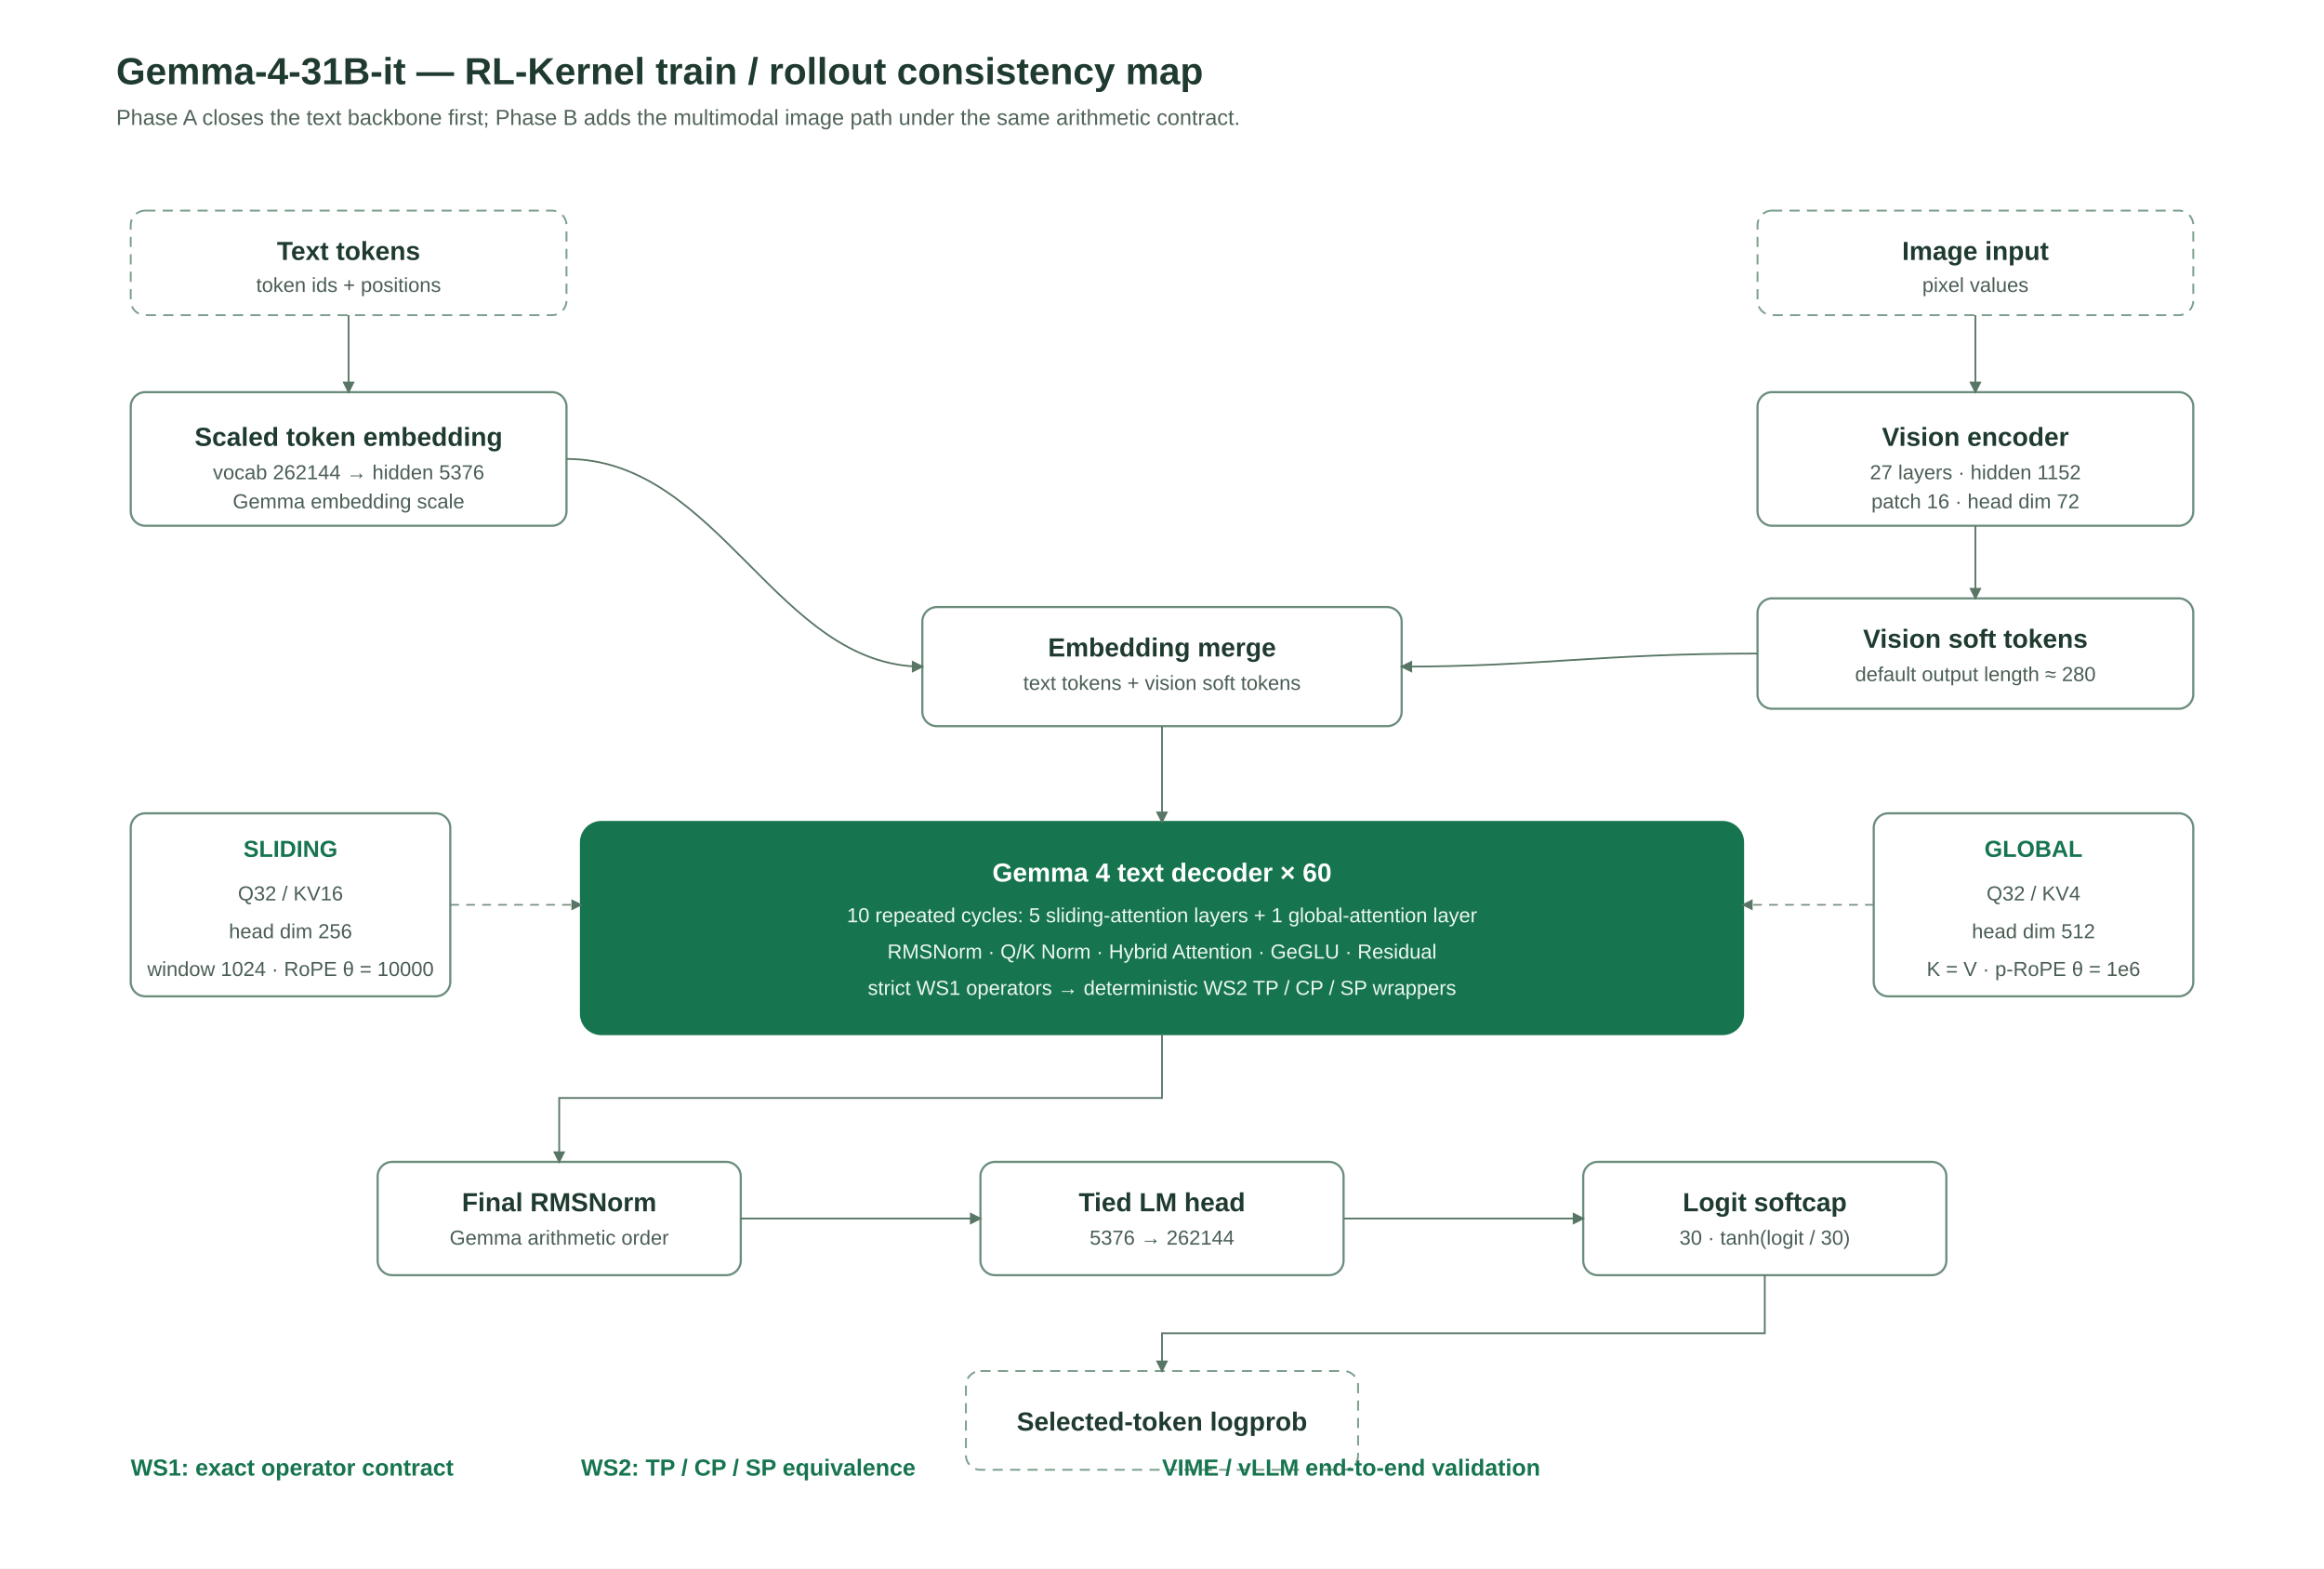
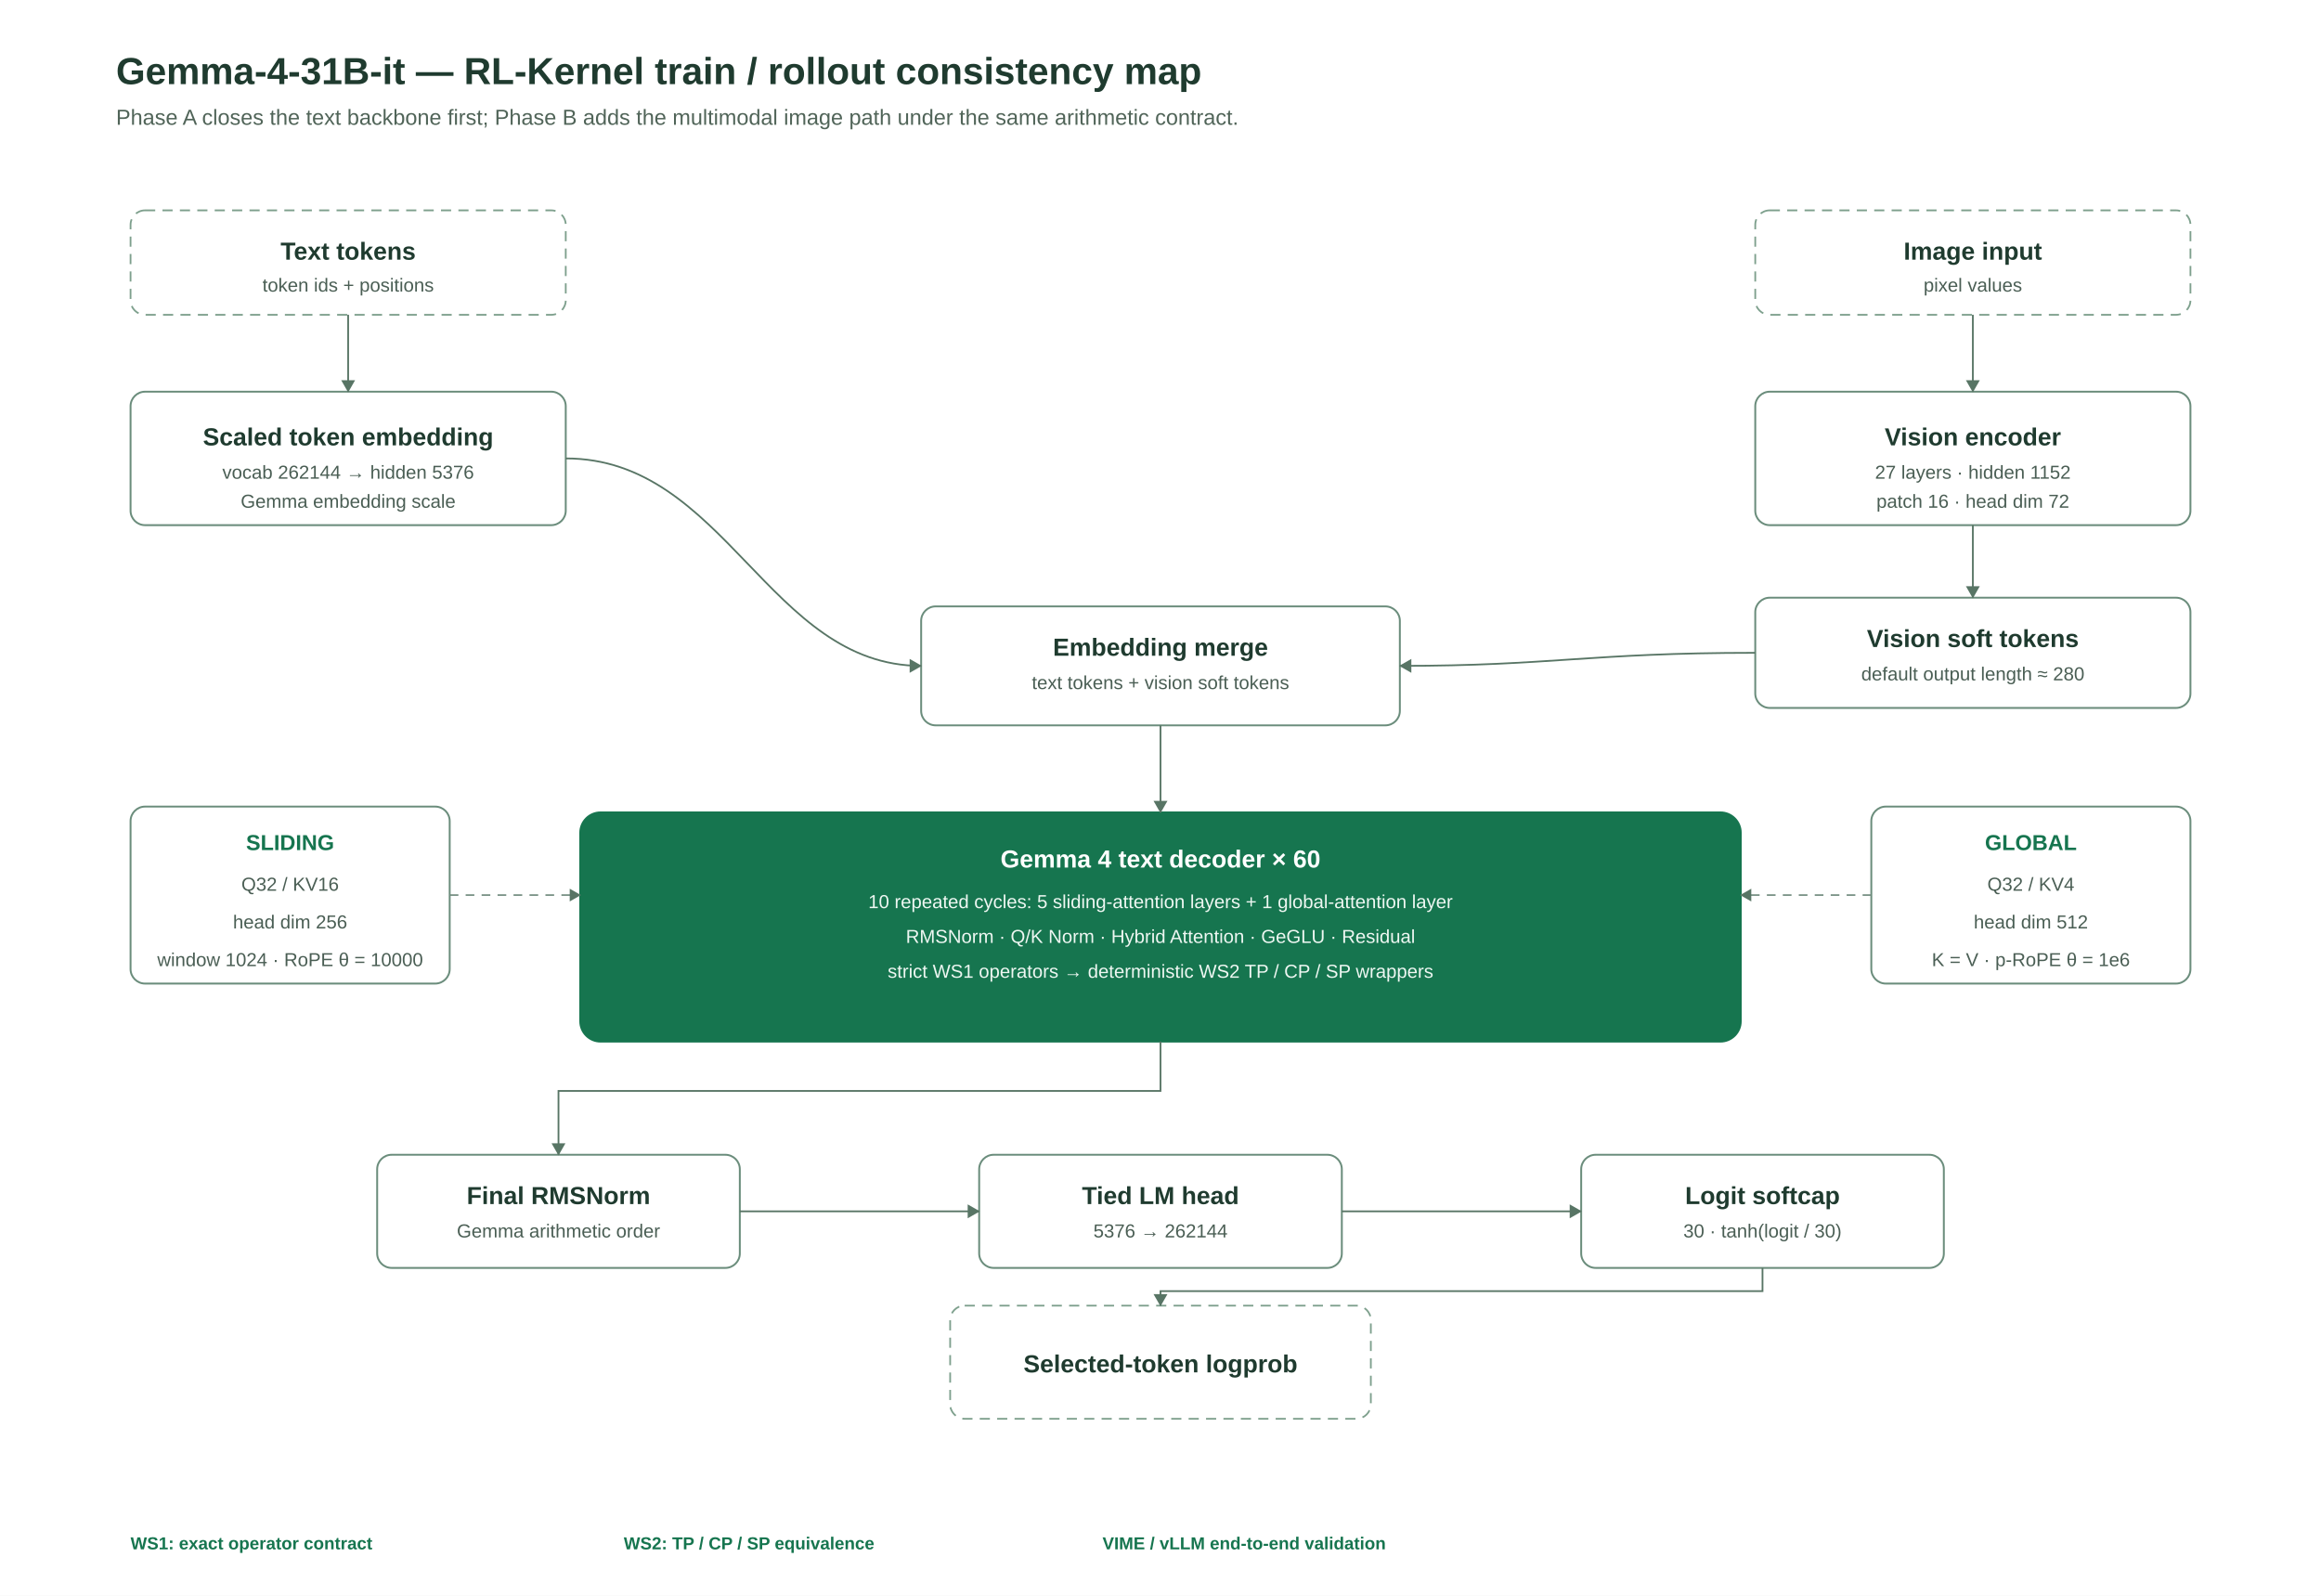
- <svg xmlns="http://www.w3.org/2000/svg" width="1600" height="1080" viewBox="0 0 1600 1080">
+ <svg xmlns="http://www.w3.org/2000/svg" width="1600" height="1100" viewBox="0 0 1600 1100">
  <defs>
    <style>
      .title { font-family: Arial, Helvetica, sans-serif; font-size: 26px; font-weight: 700; fill: #1f3b2f; }
      .subtitle { font-family: Arial, Helvetica, sans-serif; font-size: 15px; fill: #506458; }
-       .box { fill: #ffffff; stroke: #6b8d7c; stroke-width: 1.5; }
-       .dashbox { fill: #ffffff; stroke: #7ea08d; stroke-width: 1.3; stroke-dasharray: 7 5; }
-       .core { fill: #16754f; stroke: #16754f; stroke-width: 1.5; }
-       .label { font-family: Arial, Helvetica, sans-serif; font-size: 18px; font-weight: 700; fill: #1f3b2f; }
-       .body { font-family: Arial, Helvetica, sans-serif; font-size: 14px; fill: #4a5e54; }
-       .core1 { font-family: Arial, Helvetica, sans-serif; font-size: 18px; font-weight: 700; fill: #ffffff; }
-       .core2 { font-family: Arial, Helvetica, sans-serif; font-size: 14px; fill: #ecf6f1; }
-       .green { font-family: Arial, Helvetica, sans-serif; font-size: 16px; font-weight: 700; fill: #16754f; }
+       .box { fill: #ffffff; stroke: #6b8d7c; stroke-width: 1.3; }
+       .dashbox { fill: #ffffff; stroke: #7ea08d; stroke-width: 1.2; stroke-dasharray: 7 5; }
+       .core { fill: #16754f; stroke: #16754f; stroke-width: 1.3; }
+       .label { font-family: Arial, Helvetica, sans-serif; font-size: 17px; font-weight: 700; fill: #1f3b2f; }
+       .body { font-family: Arial, Helvetica, sans-serif; font-size: 13px; fill: #4a5e54; }
+       .core1 { font-family: Arial, Helvetica, sans-serif; font-size: 17px; font-weight: 700; fill: #ffffff; }
+       .core2 { font-family: Arial, Helvetica, sans-serif; font-size: 13px; fill: #eef7f2; }
+       .green { font-family: Arial, Helvetica, sans-serif; font-size: 15px; font-weight: 700; fill: #16754f; }
+       .foot { font-family: Arial, Helvetica, sans-serif; font-size: 12px; font-weight: 700; fill: #16754f; }
      .line { stroke: #587565; stroke-width: 1.2; fill: none; }
      .dash { stroke: #738d80; stroke-width: 1.1; stroke-dasharray: 6 5; fill: none; }
    </style>
-     <marker id="arrow" markerWidth="7" markerHeight="7" refX="6" refY="3.5" orient="auto" markerUnits="strokeWidth">
-       <path d="M0,0 L0,7 L7,3.5 z" fill="#587565" />
+     <marker id="arrow" markerWidth="8" markerHeight="8" refX="6.6" refY="4" orient="auto" markerUnits="strokeWidth">
+       <path d="M0,0 L0,8 L7,4 z" fill="#587565" />
    </marker>
  </defs>
-   <rect x="0" y="0" width="1600" height="1080" fill="#ffffff" />
+   <rect x="0" y="0" width="1600" height="1100" fill="#ffffff" />
  <text class="title" x="80" y="58">Gemma-4-31B-it — RL-Kernel train / rollout consistency map</text>
  <text class="subtitle" x="80" y="86">Phase A closes the text backbone first; Phase B adds the multimodal image path under the same arithmetic contract.</text>
  <rect class="dashbox" x="90" y="145" width="300" height="72" rx="10" ry="10" />
  <text class="label" x="240" y="179" text-anchor="middle">Text tokens</text>
  <text class="body" x="240" y="201" text-anchor="middle">token ids + positions</text>
  <rect class="box" x="90" y="270" width="300" height="92" rx="10" ry="10" />
  <text class="label" x="240" y="307" text-anchor="middle">Scaled token embedding</text>
  <text class="body" x="240" y="330" text-anchor="middle">vocab 262144 → hidden 5376</text>
  <text class="body" x="240" y="350" text-anchor="middle">Gemma embedding scale</text>
  <rect class="dashbox" x="1210" y="145" width="300" height="72" rx="10" ry="10" />
  <text class="label" x="1360" y="179" text-anchor="middle">Image input</text>
  <text class="body" x="1360" y="201" text-anchor="middle">pixel values</text>
  <rect class="box" x="1210" y="270" width="300" height="92" rx="10" ry="10" />
  <text class="label" x="1360" y="307" text-anchor="middle">Vision encoder</text>
  <text class="body" x="1360" y="330" text-anchor="middle">27 layers · hidden 1152</text>
  <text class="body" x="1360" y="350" text-anchor="middle">patch 16 · head dim 72</text>
  <rect class="box" x="1210" y="412" width="300" height="76" rx="10" ry="10" />
  <text class="label" x="1360" y="446" text-anchor="middle">Vision soft tokens</text>
  <text class="body" x="1360" y="469" text-anchor="middle">default output length ≈ 280</text>
  <rect class="box" x="635" y="418" width="330" height="82" rx="10" ry="10" />
  <text class="label" x="800" y="452" text-anchor="middle">Embedding merge</text>
  <text class="body" x="800" y="475" text-anchor="middle">text tokens + vision soft tokens</text>
-   <rect class="core" x="400" y="566" width="800" height="146" rx="14" ry="14" />
-   <text class="core1" x="800" y="607" text-anchor="middle">Gemma 4 text decoder × 60</text>
-   <text class="core2" x="800" y="635" text-anchor="middle">10 repeated cycles: 5 sliding-attention layers + 1 global-attention layer</text>
-   <text class="core2" x="800" y="660" text-anchor="middle">RMSNorm · Q/K Norm · Hybrid Attention · GeGLU · Residual</text>
-   <text class="core2" x="800" y="685" text-anchor="middle">strict WS1 operators → deterministic WS2 TP / CP / SP wrappers</text>
-   <rect class="box" x="90" y="560" width="220" height="126" rx="10" ry="10" />
-   <text class="green" x="200" y="590" text-anchor="middle">SLIDING</text>
-   <text class="body" x="200" y="620" text-anchor="middle">Q32 / KV16</text>
-   <text class="body" x="200" y="646" text-anchor="middle">head dim 256</text>
-   <text class="body" x="200" y="672" text-anchor="middle">window 1024 · RoPE θ = 10000</text>
-   <rect class="box" x="1290" y="560" width="220" height="126" rx="10" ry="10" />
-   <text class="green" x="1400" y="590" text-anchor="middle">GLOBAL</text>
-   <text class="body" x="1400" y="620" text-anchor="middle">Q32 / KV4</text>
-   <text class="body" x="1400" y="646" text-anchor="middle">head dim 512</text>
-   <text class="body" x="1400" y="672" text-anchor="middle">K = V · p-RoPE θ = 1e6</text>
-   <rect class="box" x="260" y="800" width="250" height="78" rx="10" ry="10" />
-   <text class="label" x="385" y="834" text-anchor="middle">Final RMSNorm</text>
-   <text class="body" x="385" y="857" text-anchor="middle">Gemma arithmetic order</text>
-   <rect class="box" x="675" y="800" width="250" height="78" rx="10" ry="10" />
-   <text class="label" x="800" y="834" text-anchor="middle">Tied LM head</text>
-   <text class="body" x="800" y="857" text-anchor="middle">5376 → 262144</text>
-   <rect class="box" x="1090" y="800" width="250" height="78" rx="10" ry="10" />
-   <text class="label" x="1215" y="834" text-anchor="middle">Logit softcap</text>
-   <text class="body" x="1215" y="857" text-anchor="middle">30 · tanh(logit / 30)</text>
-   <rect class="dashbox" x="665" y="944" width="270" height="68" rx="10" ry="10" />
-   <text class="label" x="800" y="985" text-anchor="middle">Selected-token logprob</text>
-   <text class="green" x="90" y="1016">WS1: exact operator contract</text>
-   <text class="green" x="400" y="1016">WS2: TP / CP / SP equivalence</text>
-   <text class="green" x="800" y="1016">VIME / vLLM end-to-end validation</text>
+   <rect class="core" x="400" y="560" width="800" height="158" rx="14" ry="14" />
+   <text class="core1" x="800" y="598" text-anchor="middle">Gemma 4 text decoder × 60</text>
+   <text class="core2" x="800" y="626" text-anchor="middle">10 repeated cycles: 5 sliding-attention layers + 1 global-attention layer</text>
+   <text class="core2" x="800" y="650" text-anchor="middle">RMSNorm · Q/K Norm · Hybrid Attention · GeGLU · Residual</text>
+   <text class="core2" x="800" y="674" text-anchor="middle">strict WS1 operators → deterministic WS2 TP / CP / SP wrappers</text>
+   <rect class="box" x="90" y="556" width="220" height="122" rx="10" ry="10" />
+   <text class="green" x="200" y="586" text-anchor="middle">SLIDING</text>
+   <text class="body" x="200" y="614" text-anchor="middle">Q32 / KV16</text>
+   <text class="body" x="200" y="640" text-anchor="middle">head dim 256</text>
+   <text class="body" x="200" y="666" text-anchor="middle">window 1024 · RoPE θ = 10000</text>
+   <rect class="box" x="1290" y="556" width="220" height="122" rx="10" ry="10" />
+   <text class="green" x="1400" y="586" text-anchor="middle">GLOBAL</text>
+   <text class="body" x="1400" y="614" text-anchor="middle">Q32 / KV4</text>
+   <text class="body" x="1400" y="640" text-anchor="middle">head dim 512</text>
+   <text class="body" x="1400" y="666" text-anchor="middle">K = V · p-RoPE θ = 1e6</text>
+   <rect class="box" x="260" y="796" width="250" height="78" rx="10" ry="10" />
+   <text class="label" x="385" y="830" text-anchor="middle">Final RMSNorm</text>
+   <text class="body" x="385" y="853" text-anchor="middle">Gemma arithmetic order</text>
+   <rect class="box" x="675" y="796" width="250" height="78" rx="10" ry="10" />
+   <text class="label" x="800" y="830" text-anchor="middle">Tied LM head</text>
+   <text class="body" x="800" y="853" text-anchor="middle">5376 → 262144</text>
+   <rect class="box" x="1090" y="796" width="250" height="78" rx="10" ry="10" />
+   <text class="label" x="1215" y="830" text-anchor="middle">Logit softcap</text>
+   <text class="body" x="1215" y="853" text-anchor="middle">30 · tanh(logit / 30)</text>
+   <rect class="dashbox" x="655" y="900" width="290" height="78" rx="10" ry="10" />
+   <text class="label" x="800" y="946" text-anchor="middle">Selected-token logprob</text>
+   <text class="foot" x="90" y="1068">WS1: exact operator contract</text>
+   <text class="foot" x="430" y="1068">WS2: TP / CP / SP equivalence</text>
+   <text class="foot" x="760" y="1068">VIME / vLLM end-to-end validation</text>
  <line class="line" x1="240" y1="217" x2="240" y2="270" marker-end="url(#arrow)" />
  <line class="line" x1="1360" y1="217" x2="1360" y2="270" marker-end="url(#arrow)" />
  <line class="line" x1="1360" y1="362" x2="1360" y2="412" marker-end="url(#arrow)" />
-   <path class="line" d="M390 316 C495 316 535 459 635 459" marker-end="url(#arrow)" />
-   <path class="line" d="M1210 450 C1100 450 1060 459 965 459" marker-end="url(#arrow)" />
-   <line class="line" x1="800" y1="500" x2="800" y2="566" marker-end="url(#arrow)" />
-   <line class="dash" x1="310" y1="623" x2="400" y2="623" marker-end="url(#arrow)" />
-   <line class="dash" x1="1290" y1="623" x2="1200" y2="623" marker-end="url(#arrow)" />
-   <path class="line" d="M800 712 L800 756 L385 756 L385 800" marker-end="url(#arrow)" />
-   <line class="line" x1="510" y1="839" x2="675" y2="839" marker-end="url(#arrow)" />
-   <line class="line" x1="925" y1="839" x2="1090" y2="839" marker-end="url(#arrow)" />
-   <path class="line" d="M1215 878 L1215 918 L800 918 L800 944" marker-end="url(#arrow)" />
+   <path class="line" d="M390 316 C500 316 530 459 635 459" marker-end="url(#arrow)" />
+   <path class="line" d="M1210 450 C1095 450 1070 459 965 459" marker-end="url(#arrow)" />
+   <line class="line" x1="800" y1="500" x2="800" y2="560" marker-end="url(#arrow)" />
+   <line class="dash" x1="310" y1="617" x2="400" y2="617" marker-end="url(#arrow)" />
+   <line class="dash" x1="1290" y1="617" x2="1200" y2="617" marker-end="url(#arrow)" />
+   <path class="line" d="M800 718 L800 752 L385 752 L385 796" marker-end="url(#arrow)" />
+   <line class="line" x1="510" y1="835" x2="675" y2="835" marker-end="url(#arrow)" />
+   <line class="line" x1="925" y1="835" x2="1090" y2="835" marker-end="url(#arrow)" />
+   <path class="line" d="M1215 874 L1215 890 L800 890 L800 900" marker-end="url(#arrow)" />
</svg>
